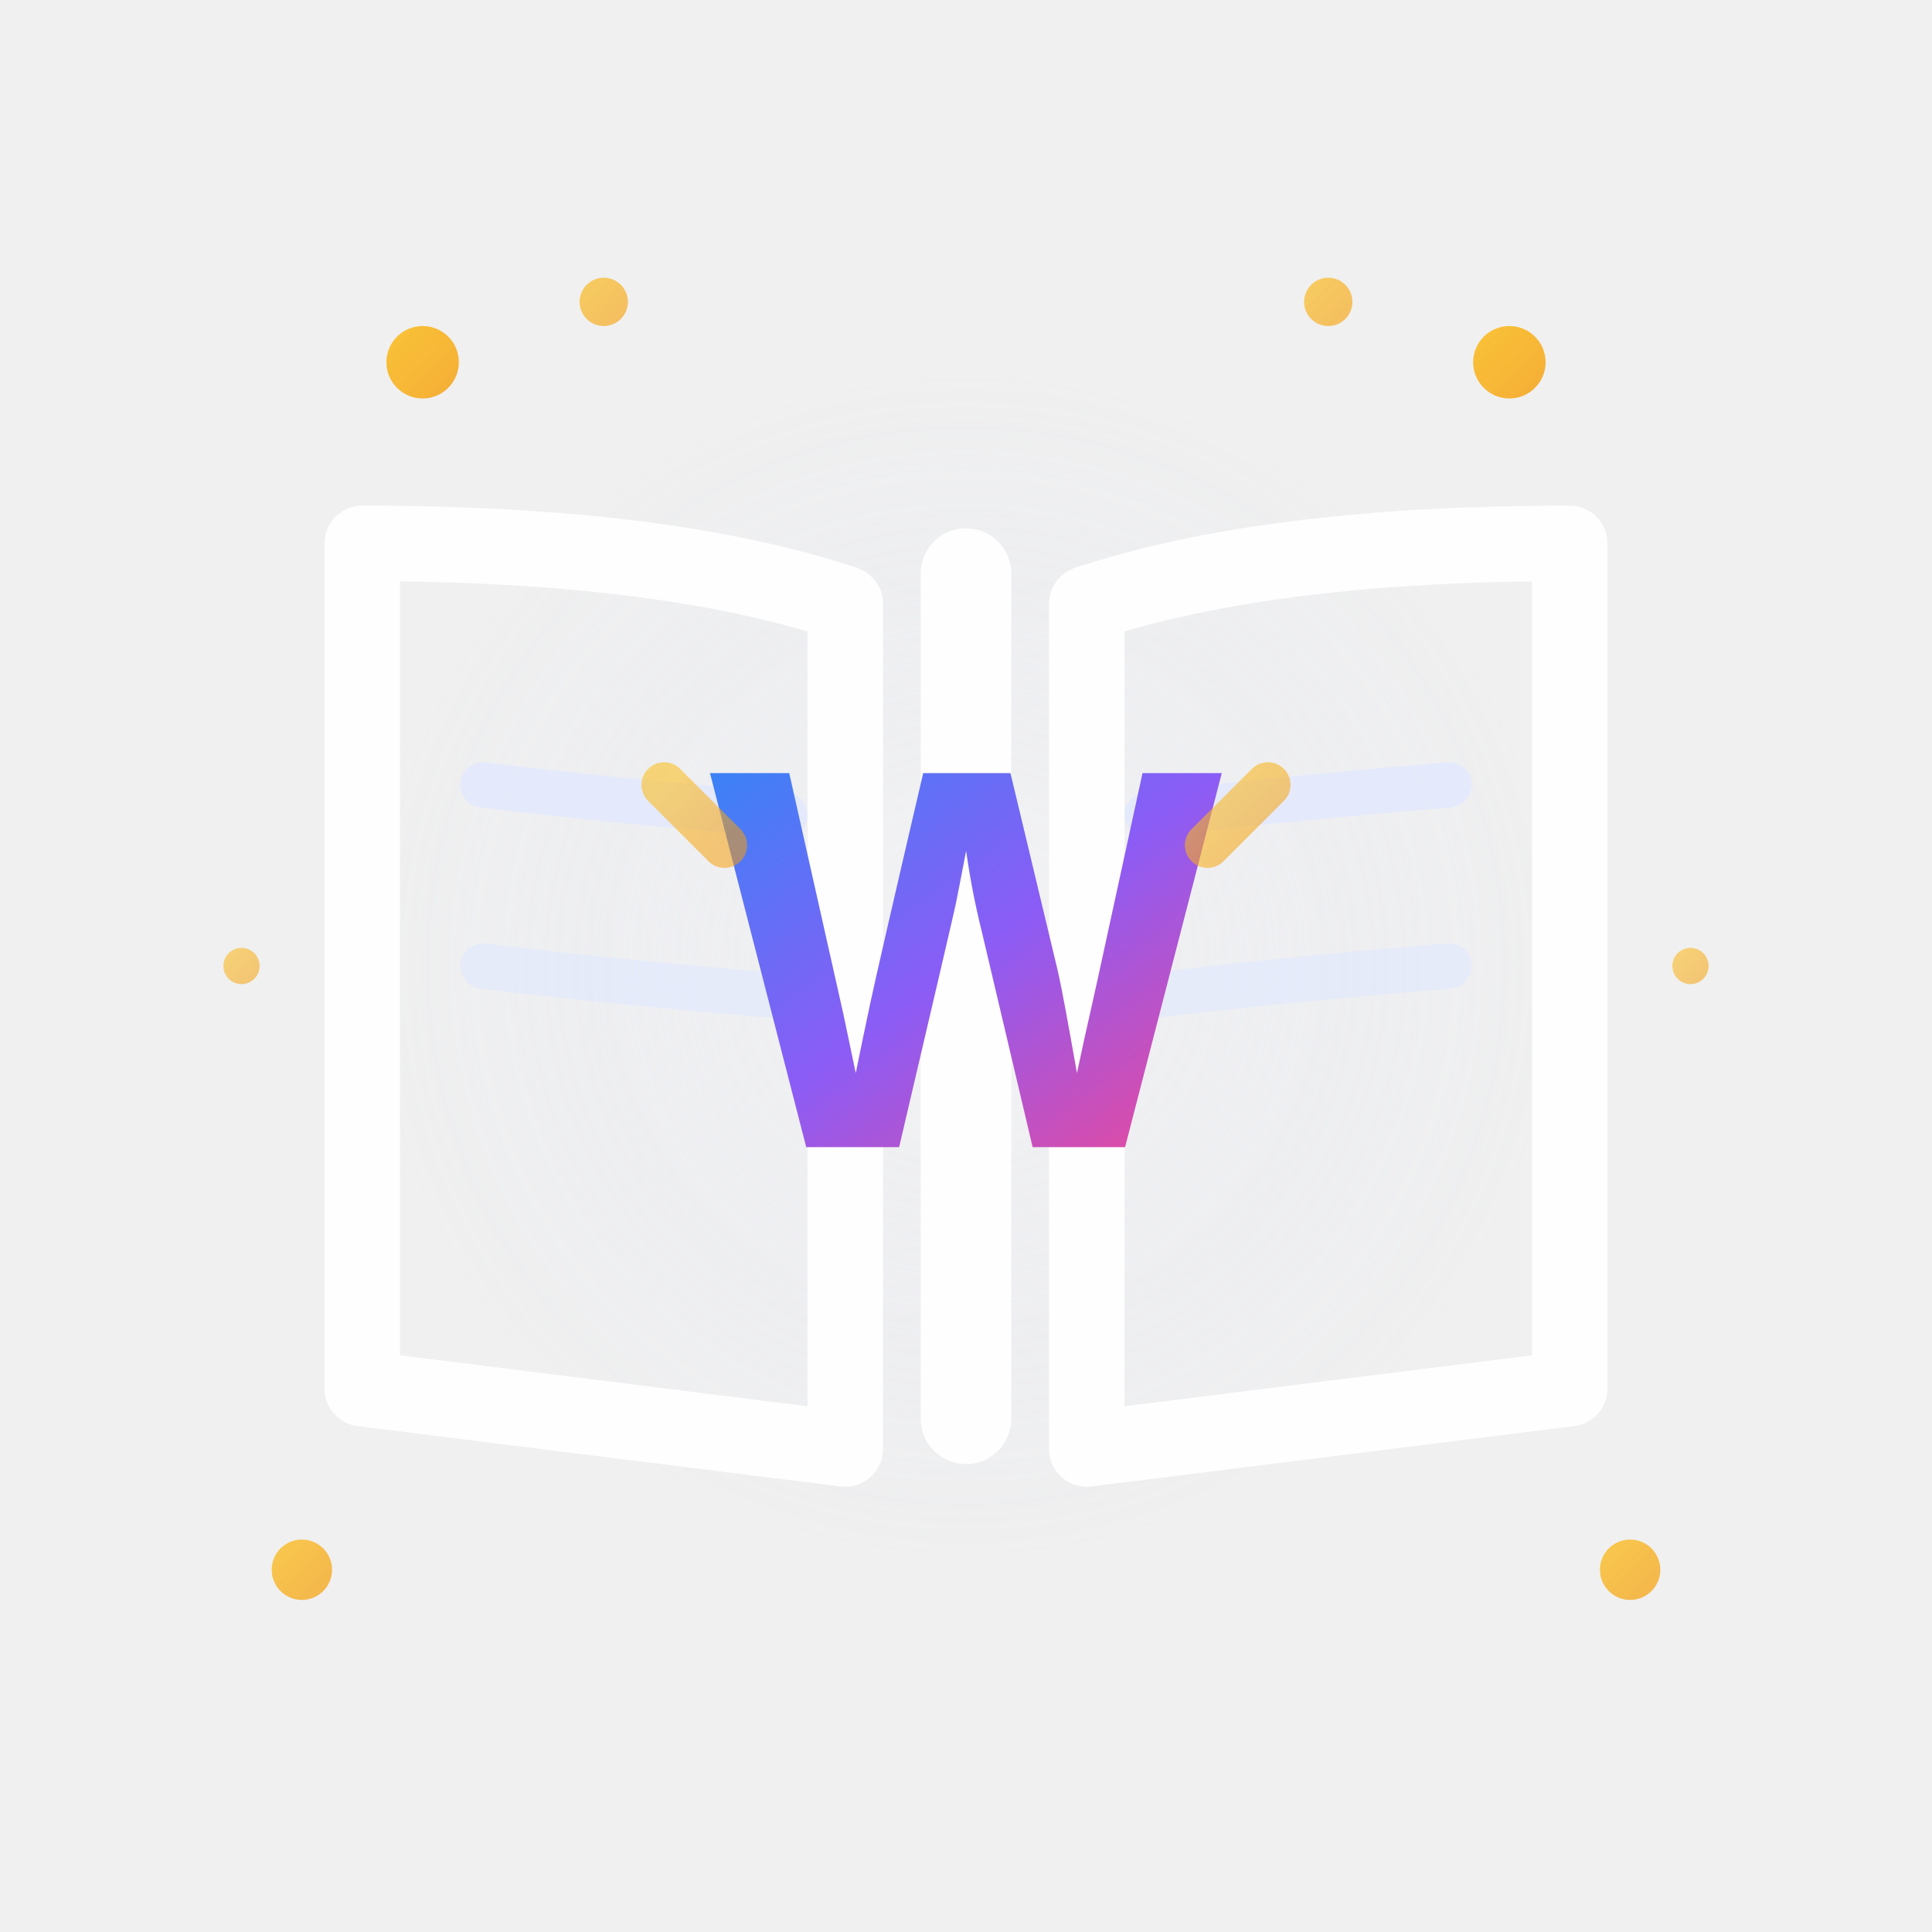
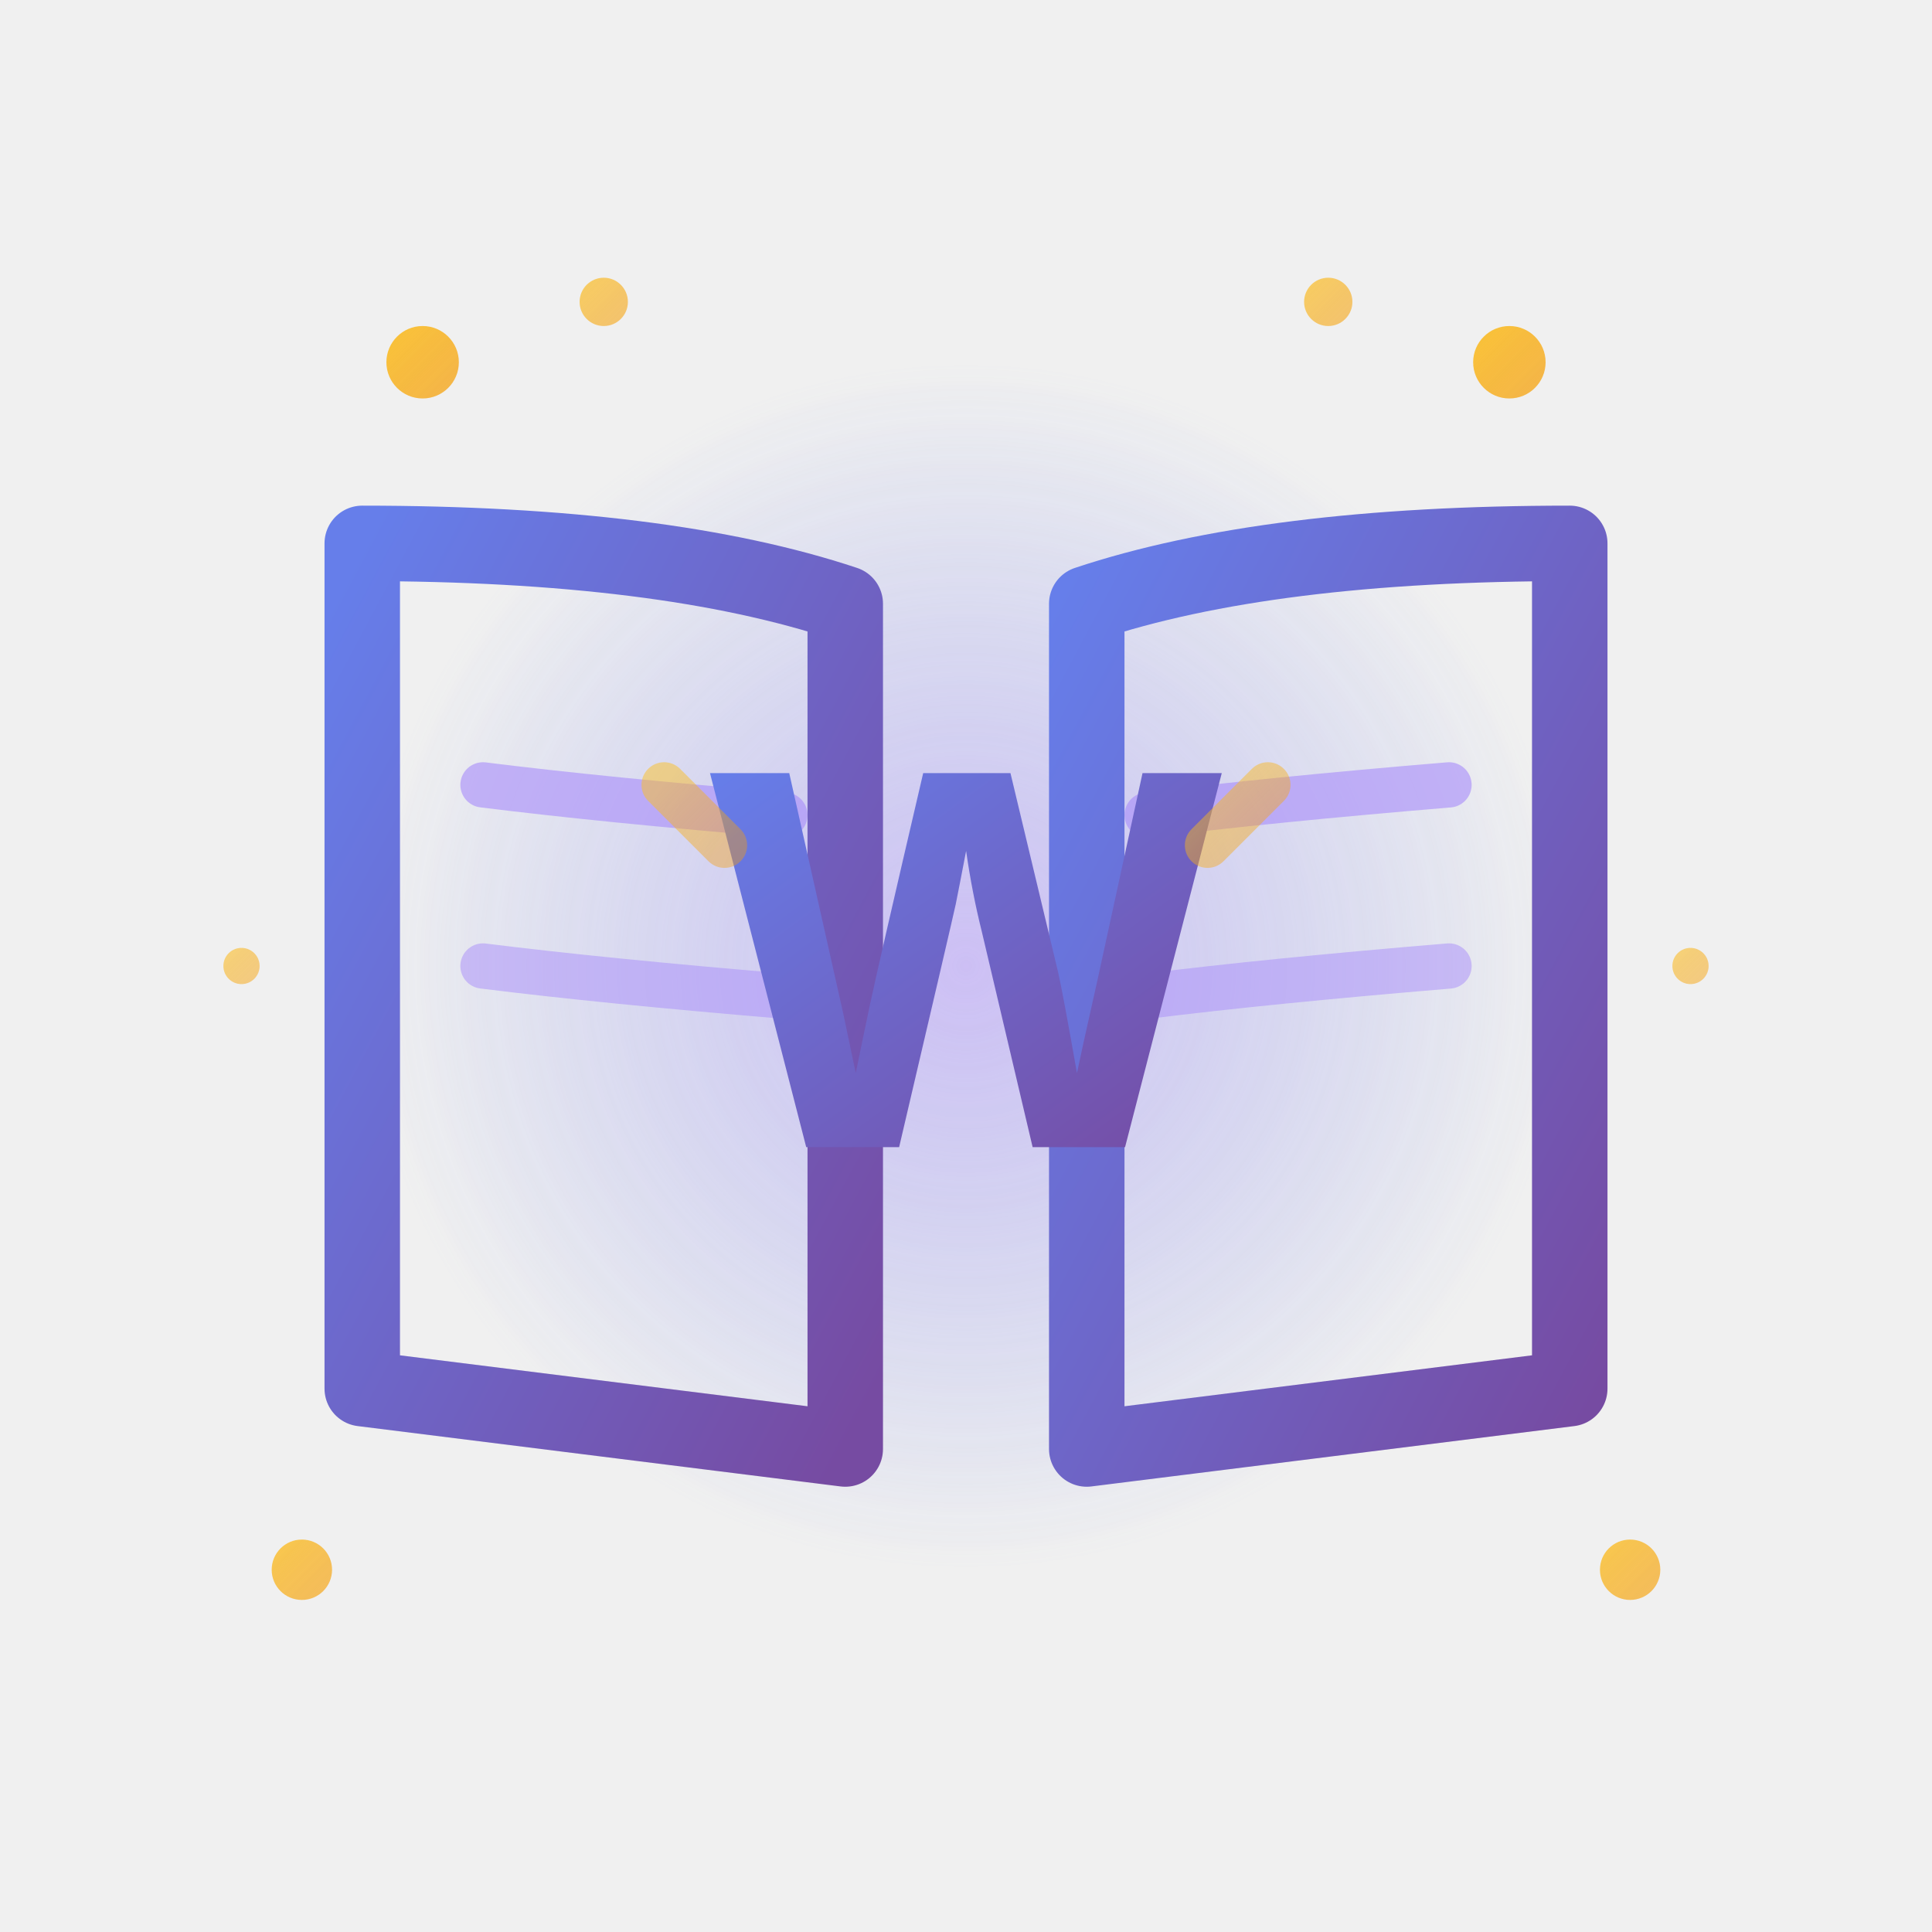
<svg xmlns="http://www.w3.org/2000/svg" viewBox="0 0 64 64">
  <defs>
    <linearGradient id="bookGradient" x1="0%" y1="0%" x2="100%" y2="100%">
-       <stop offset="0%" style="stop-color:#ffffff;stop-opacity:1" />
-       <stop offset="100%" style="stop-color:#e0e7ff;stop-opacity:1" />
+       <stop offset="0%" style="stop-color:#667eea;stop-opacity:1" />
+       <stop offset="100%" style="stop-color:#764ba2;stop-opacity:1" />
    </linearGradient>
    <radialGradient id="glowGradient" cx="50%" cy="50%" r="50%">
-       <stop offset="0%" style="stop-color:#ffffff;stop-opacity:0.4" />
-       <stop offset="100%" style="stop-color:#c7d2fe;stop-opacity:0" />
+       <stop offset="0%" style="stop-color:#a78bfa;stop-opacity:0.6" />
+       <stop offset="100%" style="stop-color:#667eea;stop-opacity:0" />
    </radialGradient>
    <linearGradient id="sparkleGradient" x1="0%" y1="0%" x2="100%" y2="100%">
      <stop offset="0%" style="stop-color:#fbbf24;stop-opacity:1" />
-       <stop offset="100%" style="stop-color:#f59e0b;stop-opacity:0.9" />
-     </linearGradient>
-     <linearGradient id="wGradient" x1="0%" y1="0%" x2="100%" y2="100%">
-       <stop offset="0%" style="stop-color:#3b82f6;stop-opacity:1" />
-       <stop offset="50%" style="stop-color:#8b5cf6;stop-opacity:1" />
-       <stop offset="100%" style="stop-color:#ec4899;stop-opacity:1" />
+       <stop offset="100%" style="stop-color:#f59e0b;stop-opacity:0.8" />
    </linearGradient>
  </defs>
-   <circle cx="32" cy="32" r="20" fill="url(#glowGradient)" opacity="0.6" />
+   <circle cx="32" cy="32" r="20" fill="url(#glowGradient)" opacity="0.8" />
  <g>
-     <path d="M 12 18 Q 12 22 12 46 L 28 48 L 28 20 Q 22 18 12 18" fill="none" stroke="#ffffff" stroke-width="2.5" stroke-linecap="round" stroke-linejoin="round" opacity="0.95" />
-     <path d="M 52 18 Q 52 22 52 46 L 36 48 L 36 20 Q 42 18 52 18" fill="none" stroke="#ffffff" stroke-width="2.5" stroke-linecap="round" stroke-linejoin="round" opacity="0.95" />
-     <line x1="32" y1="19" x2="32" y2="47" stroke="#ffffff" stroke-width="3" stroke-linecap="round" opacity="0.95" />
-     <path d="M 16 26 Q 20 26.5 26 27" stroke="#e0e7ff" stroke-width="1.5" stroke-linecap="round" opacity="0.7" />
-     <path d="M 16 32 Q 20 32.5 26 33" stroke="#e0e7ff" stroke-width="1.5" stroke-linecap="round" opacity="0.6" />
-     <path d="M 38 27 Q 42 26.5 48 26" stroke="#e0e7ff" stroke-width="1.5" stroke-linecap="round" opacity="0.7" />
-     <path d="M 38 33 Q 42 32.5 48 32" stroke="#e0e7ff" stroke-width="1.5" stroke-linecap="round" opacity="0.6" />
+     <path d="M 12 18 Q 12 22 12 46 L 28 48 L 28 20 Q 22 18 12 18" fill="none" stroke="url(#bookGradient)" stroke-width="2.5" stroke-linecap="round" stroke-linejoin="round" />
+     <path d="M 52 18 Q 52 22 52 46 L 36 48 L 36 20 Q 42 18 52 18" fill="none" stroke="url(#bookGradient)" stroke-width="2.5" stroke-linecap="round" stroke-linejoin="round" />
+     <line x1="32" y1="19" x2="32" y2="47" stroke="url(#bookGradient)" stroke-width="3" stroke-linecap="round" />
+     <path d="M 16 26 Q 20 26.5 26 27" stroke="#a78bfa" stroke-width="1.5" stroke-linecap="round" opacity="0.6" />
+     <path d="M 16 32 Q 20 32.5 26 33" stroke="#a78bfa" stroke-width="1.5" stroke-linecap="round" opacity="0.5" />
+     <path d="M 38 27 Q 42 26.5 48 26" stroke="#a78bfa" stroke-width="1.5" stroke-linecap="round" opacity="0.6" />
+     <path d="M 38 33 Q 42 32.5 48 32" stroke="#a78bfa" stroke-width="1.5" stroke-linecap="round" opacity="0.5" />
  </g>
  <g fill="url(#sparkleGradient)">
    <circle cx="14" cy="12" r="1.2" opacity="0.9">
      <animate attributeName="opacity" values="0.9;0.4;0.9" dur="2s" repeatCount="indefinite" />
    </circle>
    <circle cx="20" cy="10" r="0.8" opacity="0.7">
      <animate attributeName="opacity" values="0.7;0.3;0.7" dur="2.5s" repeatCount="indefinite" />
    </circle>
    <circle cx="44" cy="10" r="0.8" opacity="0.7">
      <animate attributeName="opacity" values="0.7;0.3;0.7" dur="2.8s" repeatCount="indefinite" />
    </circle>
    <circle cx="50" cy="12" r="1.2" opacity="0.9">
      <animate attributeName="opacity" values="0.9;0.4;0.9" dur="2.3s" repeatCount="indefinite" />
    </circle>
    <circle cx="10" cy="52" r="1" opacity="0.8">
      <animate attributeName="opacity" values="0.8;0.3;0.8" dur="2.6s" repeatCount="indefinite" />
    </circle>
    <circle cx="54" cy="52" r="1" opacity="0.8">
      <animate attributeName="opacity" values="0.8;0.3;0.8" dur="2.4s" repeatCount="indefinite" />
    </circle>
    <circle cx="8" cy="32" r="0.6" opacity="0.6">
      <animate attributeName="opacity" values="0.6;0.2;0.6" dur="3s" repeatCount="indefinite" />
    </circle>
    <circle cx="56" cy="32" r="0.6" opacity="0.6">
      <animate attributeName="opacity" values="0.6;0.2;0.6" dur="3.2s" repeatCount="indefinite" />
    </circle>
  </g>
-   <text x="32" y="38" font-family="Arial, sans-serif" font-size="18" font-weight="900" fill="url(#wGradient)" text-anchor="middle" letter-spacing="1">W</text>
-   <g stroke="url(#sparkleGradient)" stroke-width="1.5" stroke-linecap="round" opacity="0.6">
+   <text x="32" y="38" font-family="Arial, sans-serif" font-size="18" font-weight="900" fill="url(#bookGradient)" text-anchor="middle" letter-spacing="1">W</text>
+   <g stroke="url(#sparkleGradient)" stroke-width="1.5" stroke-linecap="round" opacity="0.5">
    <line x1="24" y1="28" x2="22" y2="26">
-       <animate attributeName="opacity" values="0.6;0.2;0.6" dur="2s" repeatCount="indefinite" />
+       <animate attributeName="opacity" values="0.5;0.2;0.5" dur="2s" repeatCount="indefinite" />
    </line>
    <line x1="40" y1="28" x2="42" y2="26">
-       <animate attributeName="opacity" values="0.6;0.2;0.6" dur="2.2s" repeatCount="indefinite" />
+       <animate attributeName="opacity" values="0.5;0.2;0.5" dur="2.2s" repeatCount="indefinite" />
    </line>
    <line x1="24" y1="38" x2="20" y2="38">
-       <animate attributeName="opacity" values="0.6;0.2;0.6" dur="2.4s" repeatCount="indefinite" />
+       <animate attributeName="opacity" values="0.5;0.2;0.5" dur="2.4s" repeatCount="indefinite" />
    </line>
    <line x1="40" y1="38" x2="44" y2="38">
-       <animate attributeName="opacity" values="0.6;0.2;0.6" dur="2.6s" repeatCount="indefinite" />
+       <animate attributeName="opacity" values="0.5;0.2;0.5" dur="2.6s" repeatCount="indefinite" />
    </line>
  </g>
</svg>
